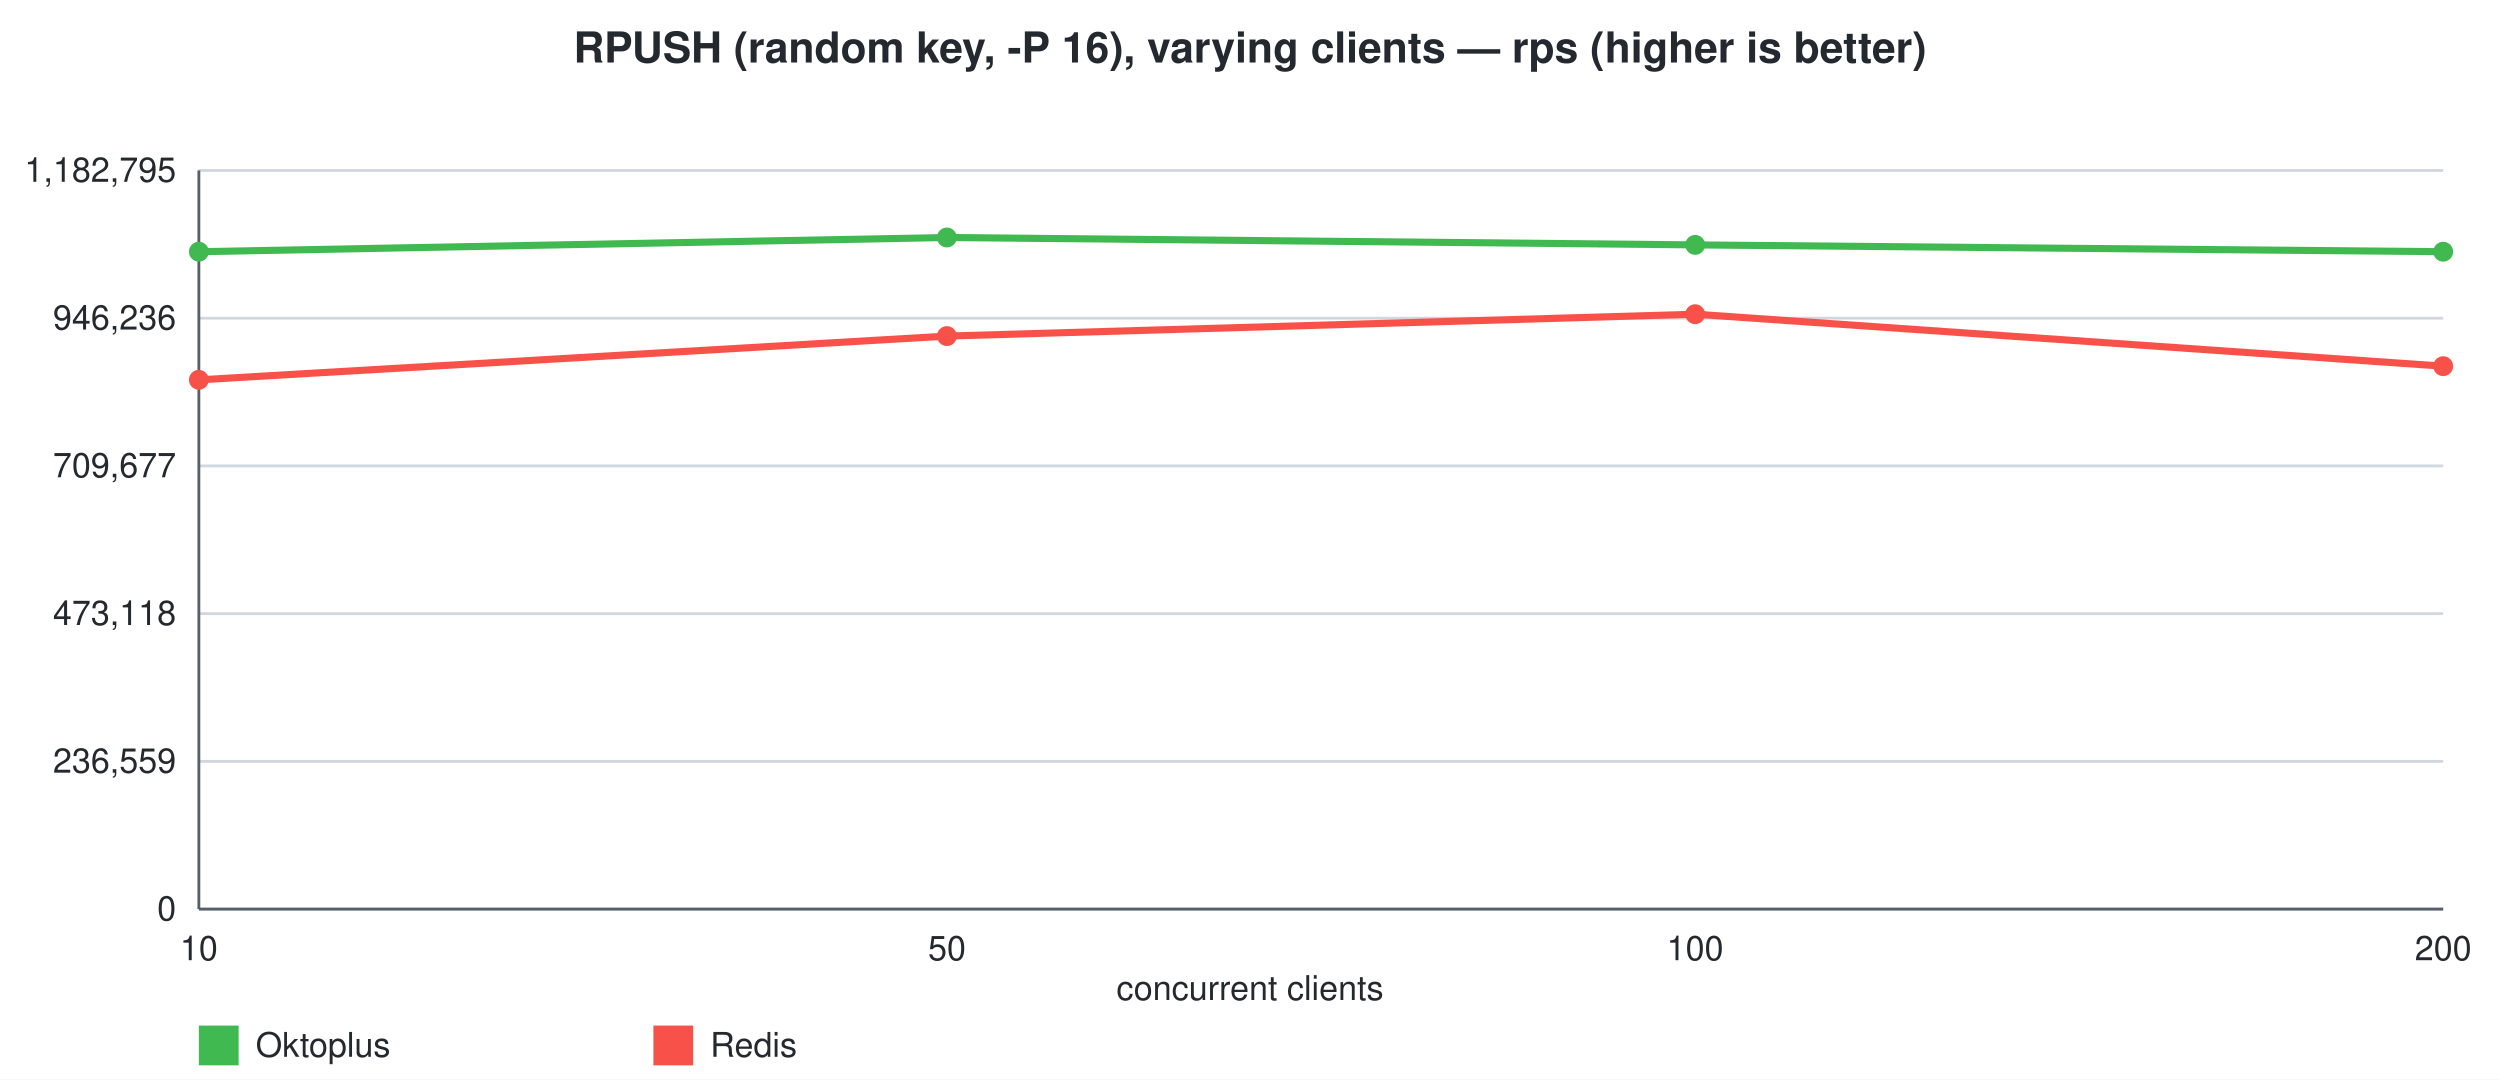
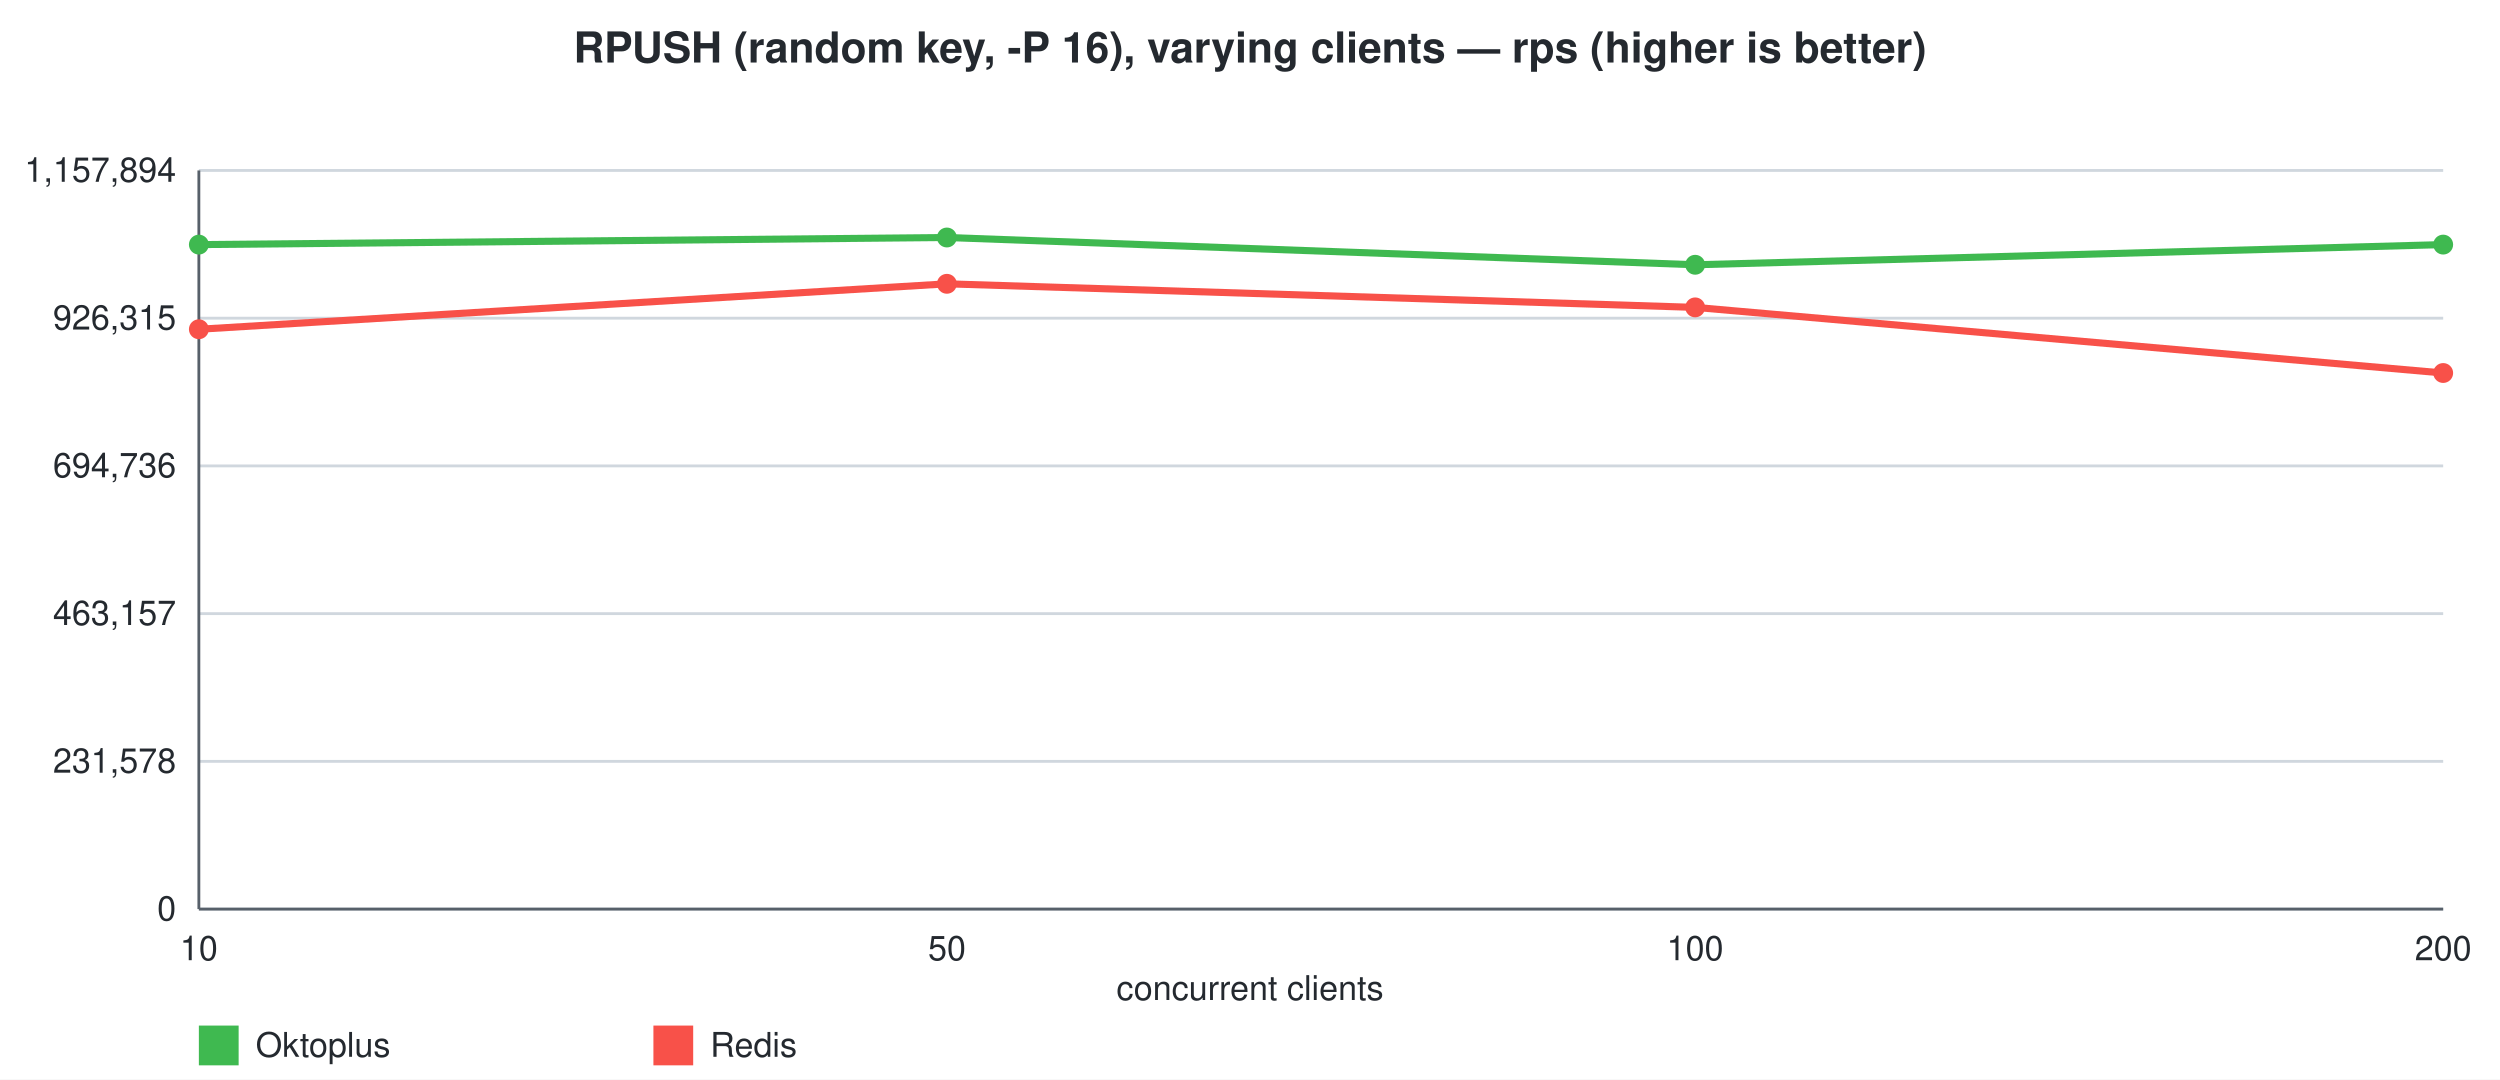
<svg xmlns="http://www.w3.org/2000/svg" width="880" height="380" viewBox="0 0 880 380" font-family="-apple-system, Segoe UI, Helvetica, Arial, sans-serif" font-size="12">
  <rect width="880" height="380" fill="#ffffff" />
  <text x="440.0" y="22" text-anchor="middle" fill="#24292f" font-size="15" font-weight="600">RPUSH (random key, -P 16), varying clients — rps (higher is better)</text>
  <line x1="70" y1="320.0" x2="860" y2="320.0" stroke="#d0d7de" stroke-width="1" />
  <text x="62" y="324.0" text-anchor="end" fill="#24292f">0</text>
  <line x1="70" y1="268.0" x2="860" y2="268.0" stroke="#d0d7de" stroke-width="1" />
-   <text x="62" y="272.0" text-anchor="end" fill="#24292f">236,559</text>
+   <text x="62" y="272.0" text-anchor="end" fill="#24292f">231,578</text>
  <line x1="70" y1="216.0" x2="860" y2="216.0" stroke="#d0d7de" stroke-width="1" />
-   <text x="62" y="220.0" text-anchor="end" fill="#24292f">473,118</text>
+   <text x="62" y="220.0" text-anchor="end" fill="#24292f">463,157</text>
  <line x1="70" y1="164.0" x2="860" y2="164.0" stroke="#d0d7de" stroke-width="1" />
-   <text x="62" y="168.0" text-anchor="end" fill="#24292f">709,677</text>
+   <text x="62" y="168.0" text-anchor="end" fill="#24292f">694,736</text>
  <line x1="70" y1="112.0" x2="860" y2="112.0" stroke="#d0d7de" stroke-width="1" />
-   <text x="62" y="116.0" text-anchor="end" fill="#24292f">946,236</text>
+   <text x="62" y="116.0" text-anchor="end" fill="#24292f">926,315</text>
  <line x1="70" y1="60.0" x2="860" y2="60.0" stroke="#d0d7de" stroke-width="1" />
-   <text x="62" y="64.0" text-anchor="end" fill="#24292f">1,182,795</text>
+   <text x="62" y="64.0" text-anchor="end" fill="#24292f">1,157,894</text>
  <line x1="70" y1="60" x2="70" y2="320" stroke="#57606a" stroke-width="1" />
  <line x1="70" y1="320" x2="860" y2="320" stroke="#57606a" stroke-width="1" />
  <text x="70.0" y="338" text-anchor="middle" fill="#24292f">10</text>
  <text x="333.333" y="338" text-anchor="middle" fill="#24292f">50</text>
  <text x="596.667" y="338" text-anchor="middle" fill="#24292f">100</text>
  <text x="860.0" y="338" text-anchor="middle" fill="#24292f">200</text>
  <text x="440.0" y="352" text-anchor="middle" fill="#24292f">concurrent clients</text>
-   <polyline fill="none" stroke="#3fb950" stroke-width="2.5" points="70.0,88.6 333.3,83.6 596.7,86.2 860.0,88.6" />
-   <circle cx="70.0" cy="88.6" r="3.5" fill="#3fb950" />
+   <polyline fill="none" stroke="#3fb950" stroke-width="2.5" points="70.0,86.1 333.3,83.6 596.7,93.2 860.0,86.1" />
+   <circle cx="70.0" cy="86.1" r="3.5" fill="#3fb950" />
  <circle cx="333.3" cy="83.6" r="3.5" fill="#3fb950" />
-   <circle cx="596.7" cy="86.2" r="3.5" fill="#3fb950" />
-   <circle cx="860.0" cy="88.6" r="3.5" fill="#3fb950" />
-   <polyline fill="none" stroke="#f85149" stroke-width="2.5" points="70.0,133.7 333.3,118.3 596.7,110.6 860.0,128.9" />
-   <circle cx="70.0" cy="133.7" r="3.5" fill="#f85149" />
-   <circle cx="333.3" cy="118.3" r="3.5" fill="#f85149" />
-   <circle cx="596.7" cy="110.6" r="3.5" fill="#f85149" />
-   <circle cx="860.0" cy="128.9" r="3.5" fill="#f85149" />
+   <circle cx="596.7" cy="93.2" r="3.5" fill="#3fb950" />
+   <circle cx="860.0" cy="86.1" r="3.5" fill="#3fb950" />
+   <polyline fill="none" stroke="#f85149" stroke-width="2.5" points="70.0,115.9 333.3,99.9 596.7,108.2 860.0,131.3" />
+   <circle cx="70.0" cy="115.9" r="3.5" fill="#f85149" />
+   <circle cx="333.3" cy="99.9" r="3.5" fill="#f85149" />
+   <circle cx="596.7" cy="108.2" r="3.5" fill="#f85149" />
+   <circle cx="860.0" cy="131.3" r="3.5" fill="#f85149" />
  <rect x="70" y="361" width="14" height="14" fill="#3fb950" />
  <text x="90" y="372" fill="#24292f">Oktoplus</text>
  <rect x="230" y="361" width="14" height="14" fill="#f85149" />
  <text x="250" y="372" fill="#24292f">Redis</text>
</svg>
